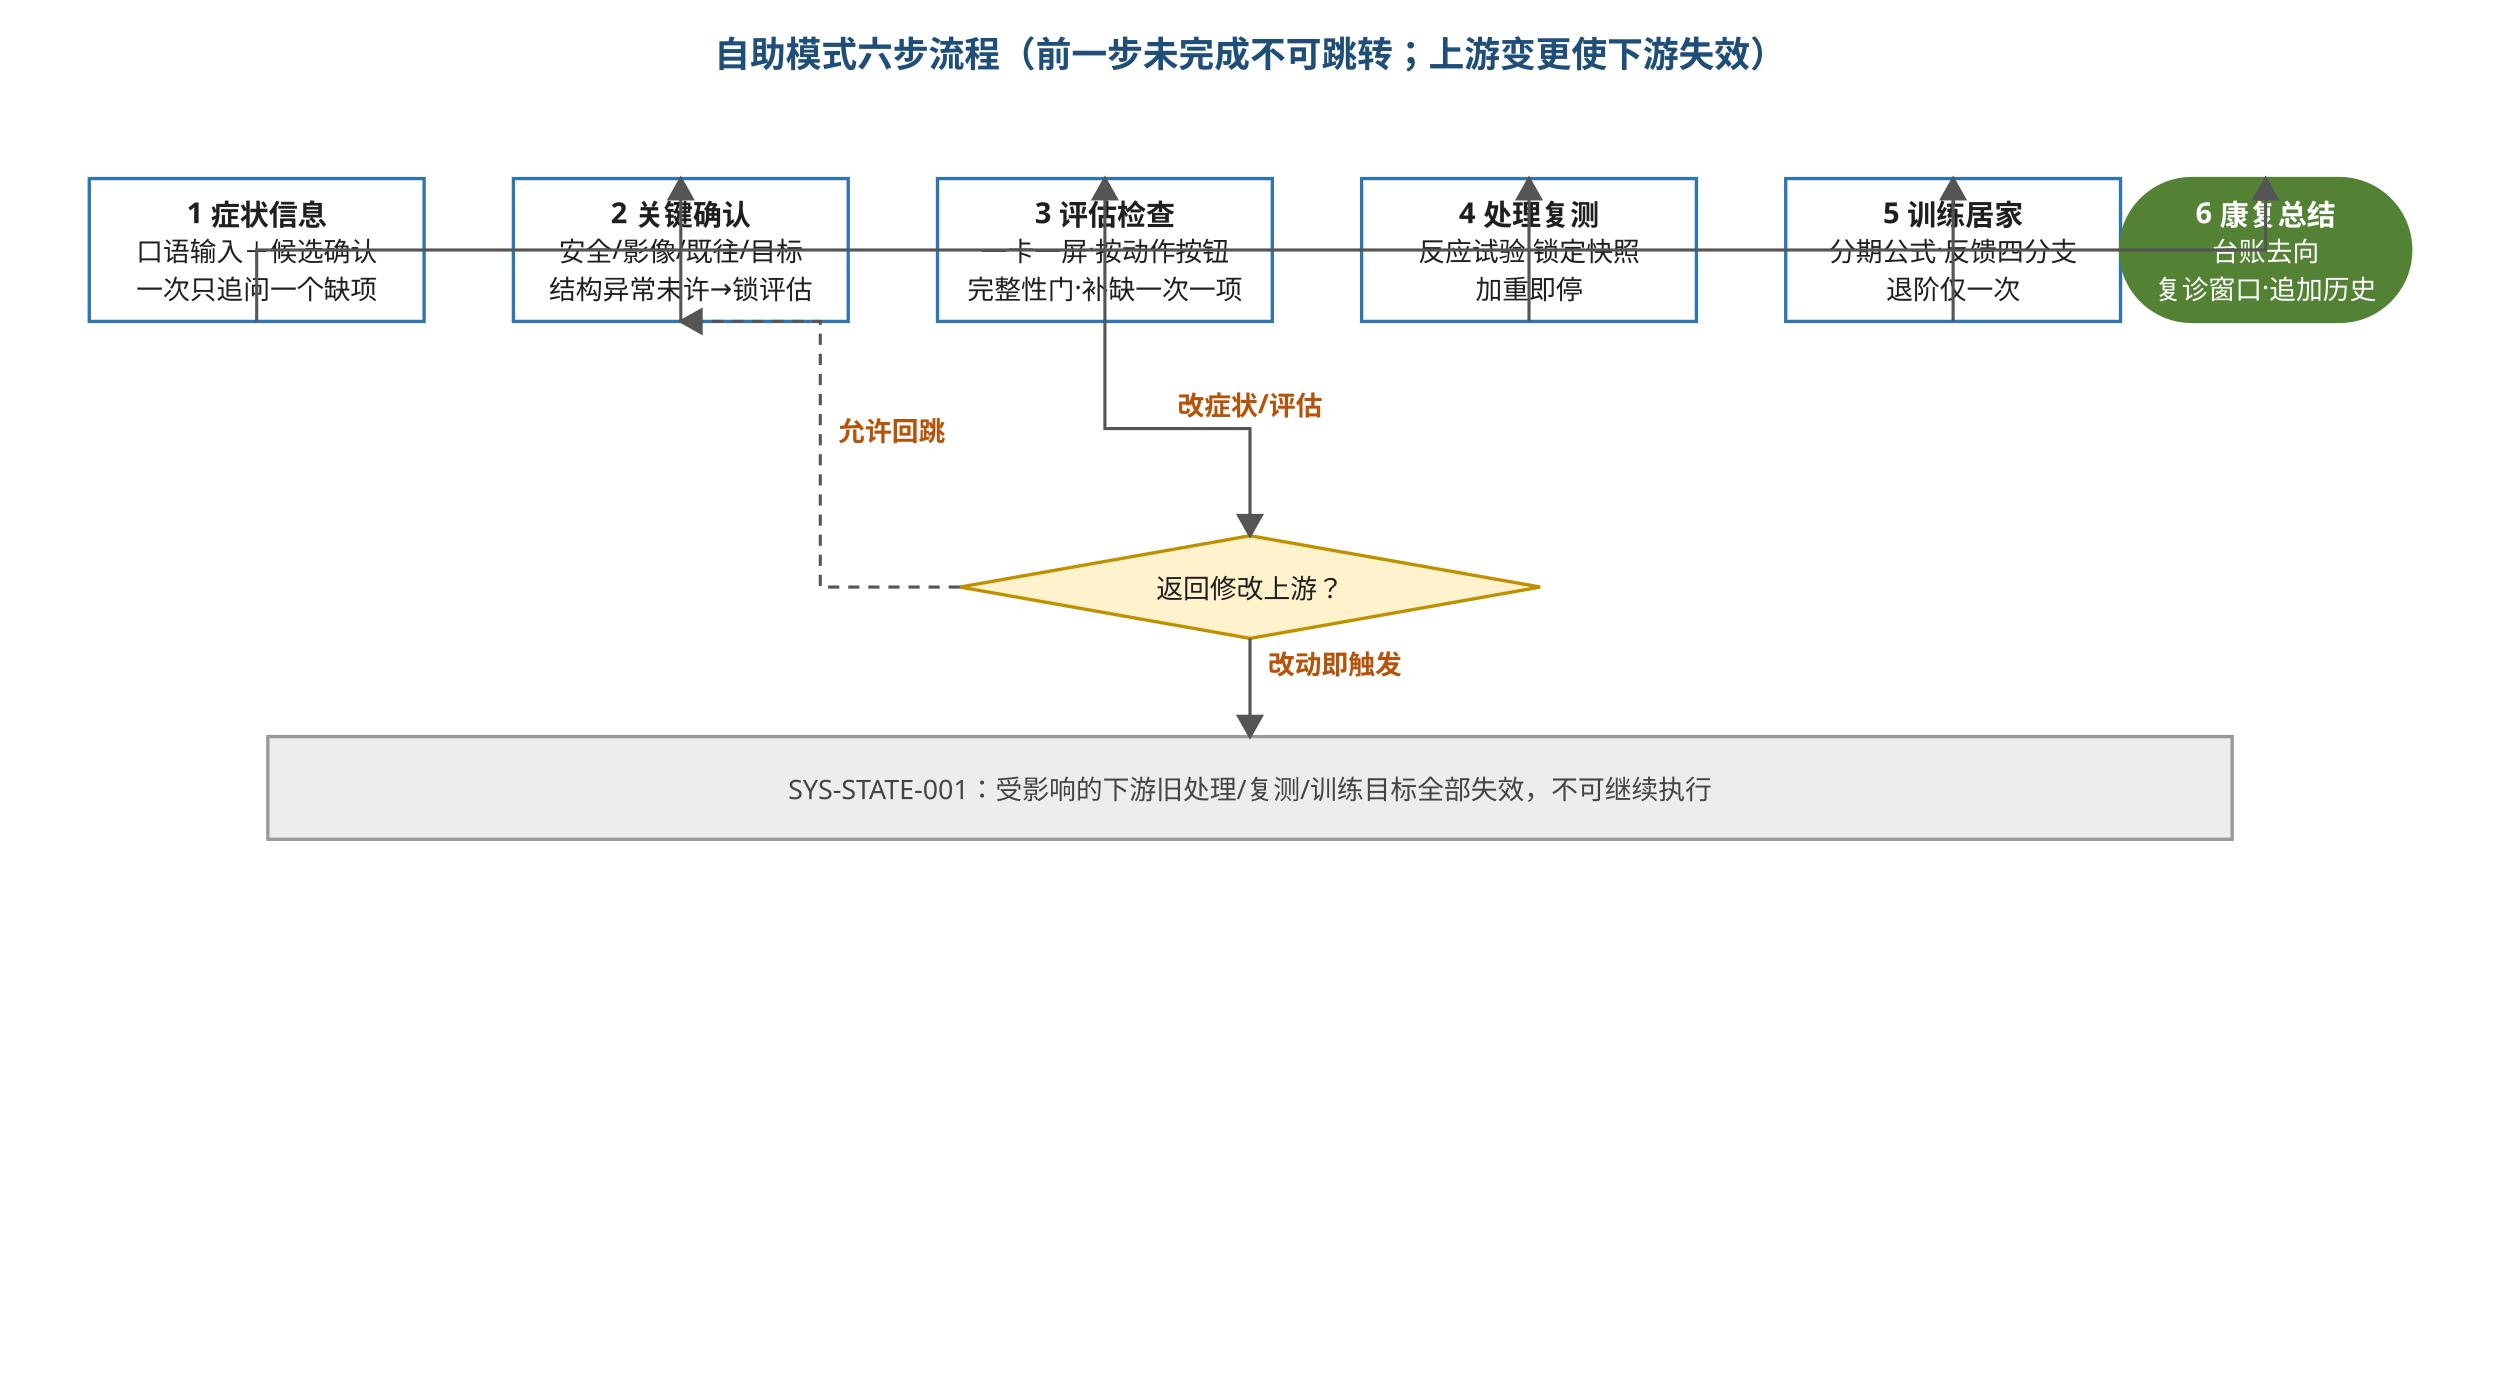
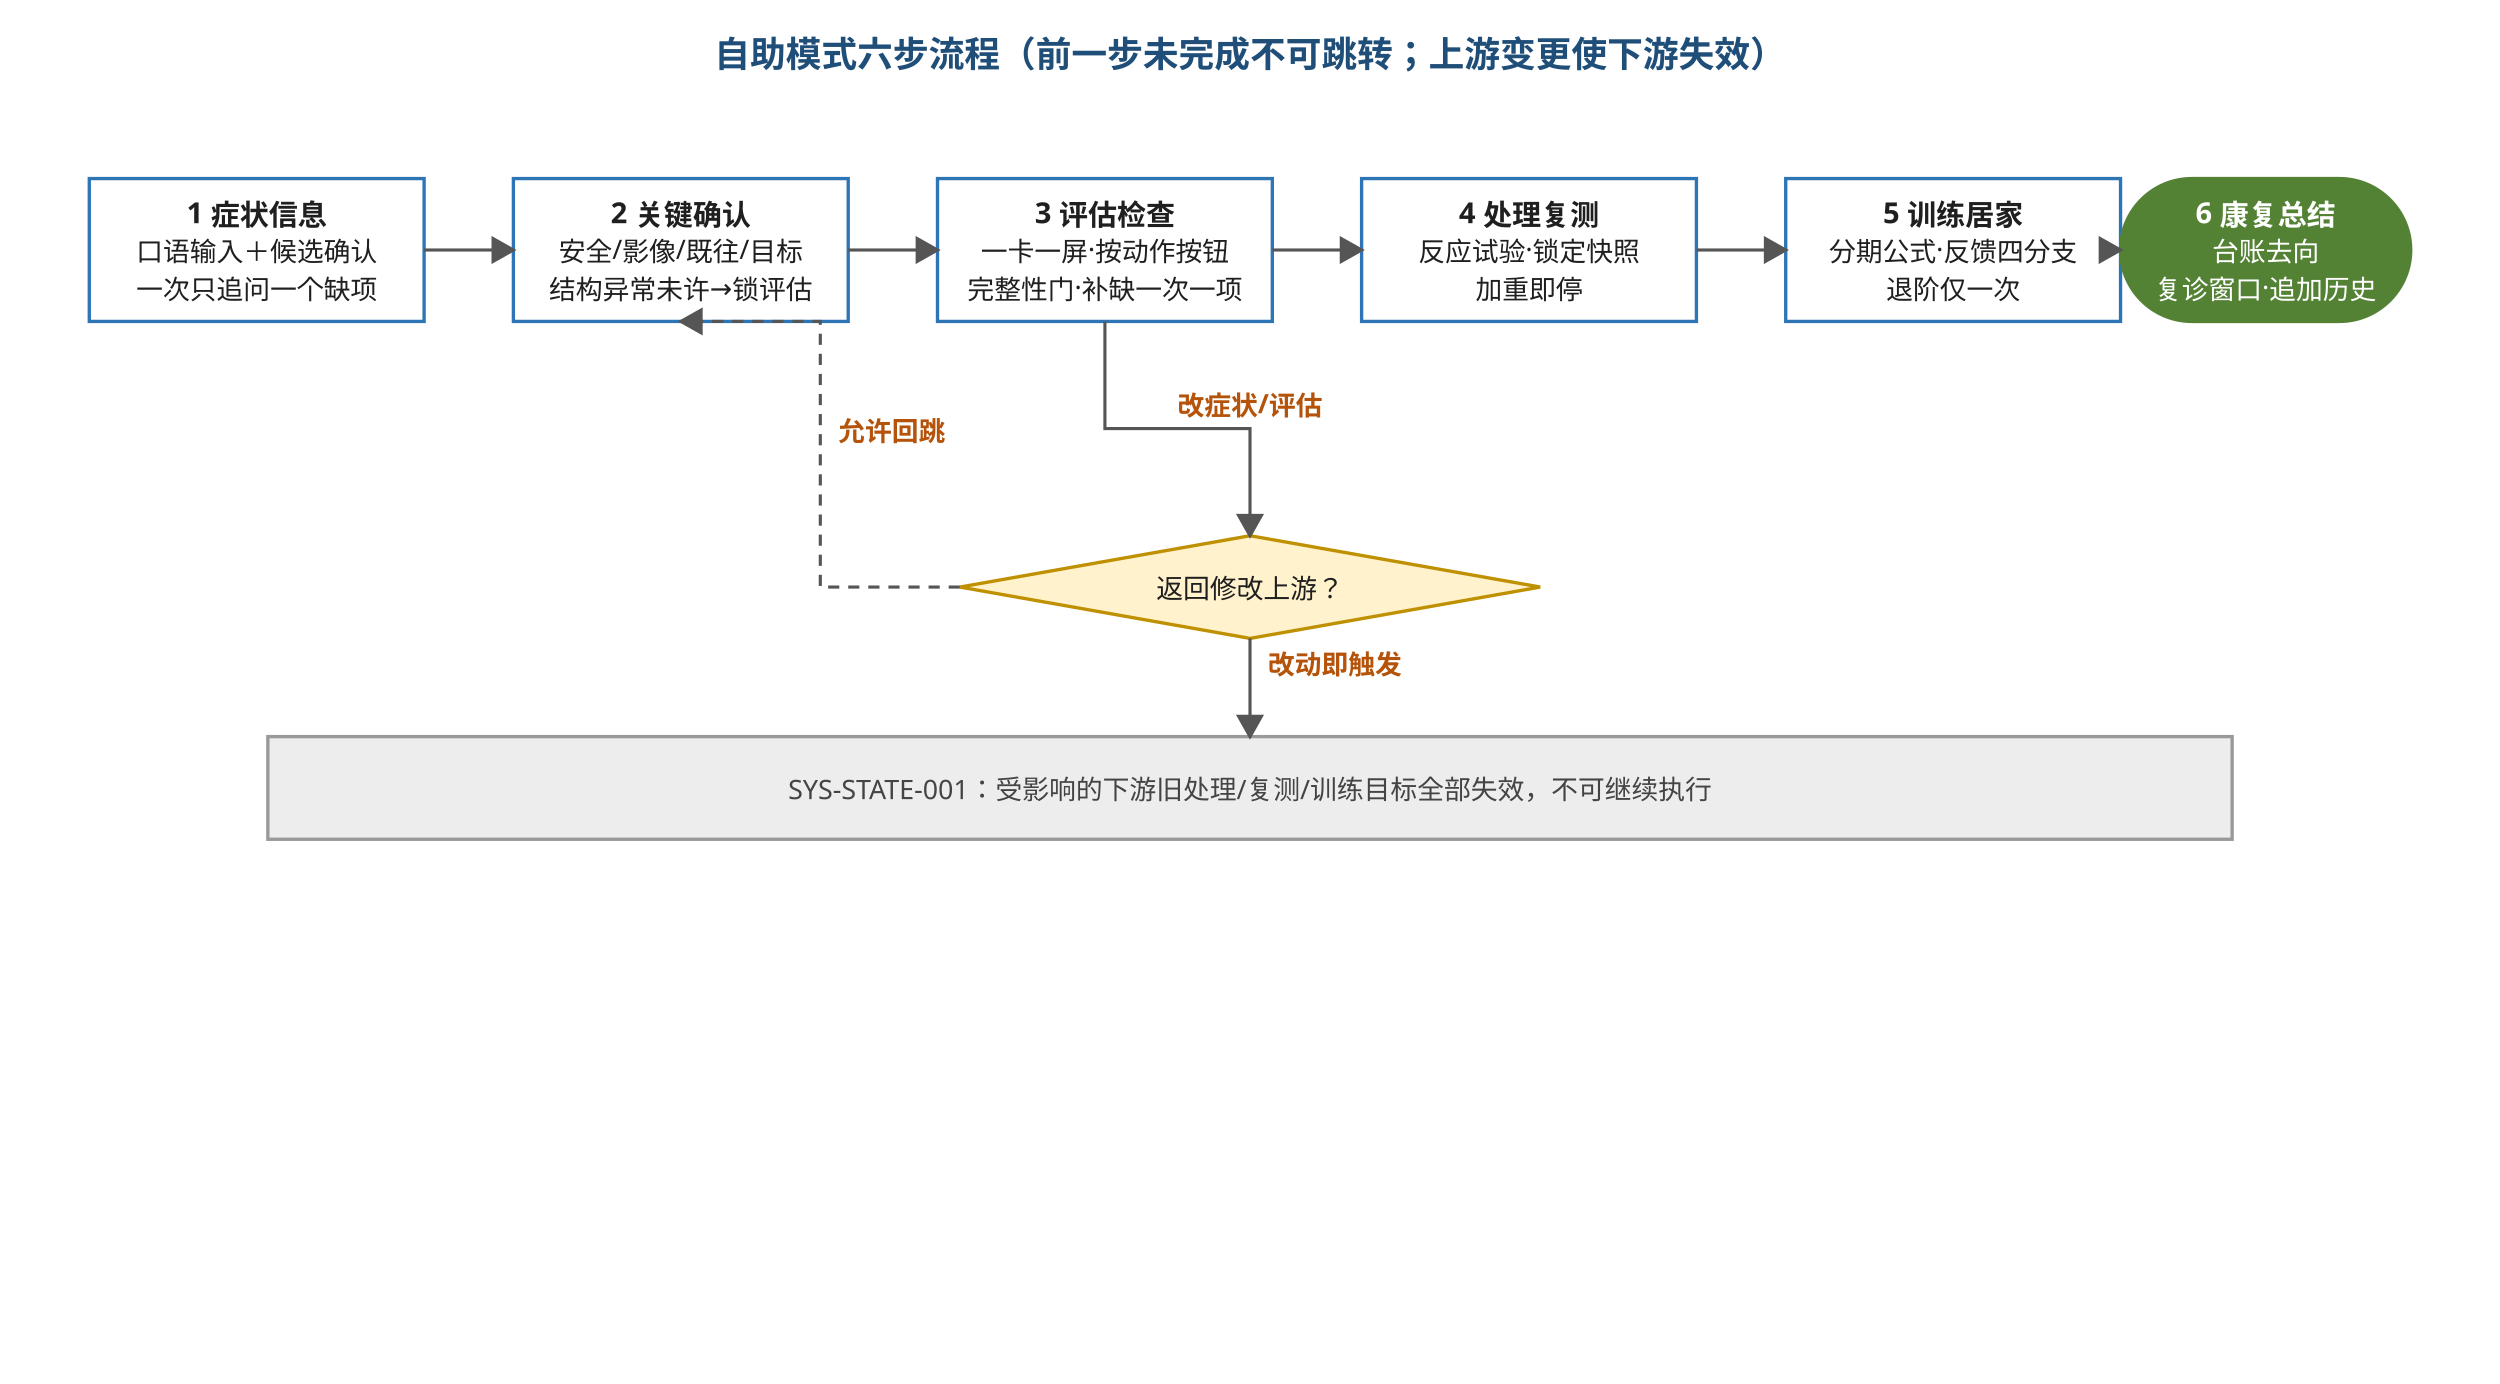
<svg xmlns="http://www.w3.org/2000/svg" width="1120" height="620" viewBox="0 0 1120 620">
  <defs>
    <marker id="arr" markerWidth="9" markerHeight="9" refX="7" refY="4.5" orient="auto">
      <path d="M0,0 L8,4.5 L0,9 Z" fill="#555" />
    </marker>
  </defs>
  <rect width="100%" height="100%" fill="white" />
  <path d="M 40 80 H 190 V 144 H 40 Z" fill="#FFFFFF" stroke="#2E75B6" stroke-width="1.5" />
  <text x="115" y="100" text-anchor="middle" font-family="Microsoft YaHei" font-size="13" font-weight="bold" fill="#1F1F1F">1 症状信息</text>
  <text x="115" y="117" text-anchor="middle" font-family="Microsoft YaHei" font-size="12" font-weight="normal" fill="#1F1F1F">口语输入＋候选确认</text>
  <text x="115" y="134" text-anchor="middle" font-family="Microsoft YaHei" font-size="12" font-weight="normal" fill="#1F1F1F">一次只追问一个缺项</text>
  <path d="M 230 80 H 380 V 144 H 230 Z" fill="#FFFFFF" stroke="#2E75B6" stroke-width="1.5" />
  <text x="305" y="100" text-anchor="middle" font-family="Microsoft YaHei" font-size="13" font-weight="bold" fill="#1F1F1F">2 关键确认</text>
  <text x="305" y="117" text-anchor="middle" font-family="Microsoft YaHei" font-size="12" font-weight="normal" fill="#1F1F1F">安全/影像/既往/目标</text>
  <text x="305" y="134" text-anchor="middle" font-family="Microsoft YaHei" font-size="12" font-weight="normal" fill="#1F1F1F">结构异常未许→锁评估</text>
  <path d="M 420 80 H 570 V 144 H 420 Z" fill="#FFFFFF" stroke="#2E75B6" stroke-width="1.5" />
  <text x="495" y="100" text-anchor="middle" font-family="Microsoft YaHei" font-size="13" font-weight="bold" fill="#1F1F1F">3 评估检查</text>
  <text x="495" y="117" text-anchor="middle" font-family="Microsoft YaHei" font-size="12" font-weight="normal" fill="#1F1F1F">一卡一屏·按动作按钮</text>
  <text x="495" y="134" text-anchor="middle" font-family="Microsoft YaHei" font-size="12" font-weight="normal" fill="#1F1F1F">完整性门·补缺一次一项</text>
  <path d="M 610 80 H 760 V 144 H 610 Z" fill="#FFFFFF" stroke="#2E75B6" stroke-width="1.5" />
  <text x="685" y="100" text-anchor="middle" font-family="Microsoft YaHei" font-size="13" font-weight="bold" fill="#1F1F1F">4 处理复测</text>
  <text x="685" y="117" text-anchor="middle" font-family="Microsoft YaHei" font-size="12" font-weight="normal" fill="#1F1F1F">反应试验·锁定快照</text>
  <text x="685" y="134" text-anchor="middle" font-family="Microsoft YaHei" font-size="12" font-weight="normal" fill="#1F1F1F">加重即停</text>
  <path d="M 800 80 H 950 V 144 H 800 Z" fill="#FFFFFF" stroke="#2E75B6" stroke-width="1.5" />
  <text x="875" y="100" text-anchor="middle" font-family="Microsoft YaHei" font-size="13" font-weight="bold" fill="#1F1F1F">5 训练居家</text>
  <text x="875" y="117" text-anchor="middle" font-family="Microsoft YaHei" font-size="12" font-weight="normal" fill="#1F1F1F">分期公式·反馈四分支</text>
  <text x="875" y="134" text-anchor="middle" font-family="Microsoft YaHei" font-size="12" font-weight="normal" fill="#1F1F1F">退阶仅一次</text>
  <path d="M 982 80 H 1048 A 32 32 0 0 1 1048 144 H 982 A 32 32 0 0 1 982 80 Z" fill="#548235" stroke="#548235" stroke-width="1.5" />
  <text x="1015" y="100" text-anchor="middle" font-family="Microsoft YaHei" font-size="13" font-weight="bold" fill="#FFFFFF">6 康复总结</text>
  <text x="1015" y="117" text-anchor="middle" font-family="Microsoft YaHei" font-size="12" font-weight="normal" fill="#FFFFFF">台账去向</text>
  <text x="1015" y="134" text-anchor="middle" font-family="Microsoft YaHei" font-size="12" font-weight="normal" fill="#FFFFFF">复诊窗口·追加历史</text>
  <path d="M 560 240 L 690 263 L 560 286 L 430 263 Z" fill="#FFF2CC" stroke="#BF9000" stroke-width="1.5" />
  <text x="560" y="268" text-anchor="middle" font-family="Microsoft YaHei" font-size="12" font-weight="normal" fill="#1F1F1F">返回修改上游？</text>
  <path d="M 120 330 H 1000 V 376 H 120 Z" fill="#EDEDED" stroke="#999999" stroke-width="1.5" />
  <text x="560" y="358" text-anchor="middle" font-family="Microsoft YaHei" font-size="12" font-weight="normal" fill="#444444">SYS-STATE-001：受影响的下游旧处理/复测/训练目标全部失效，不可继续执行</text>
-   <path d="M 115 144 L 115 112 L 305 112 L 305 80" fill="none" stroke="#555" stroke-width="1.4" marker-end="url(#arr)" />
-   <path d="M 305 144 L 305 112 L 495 112 L 495 80" fill="none" stroke="#555" stroke-width="1.4" marker-end="url(#arr)" />
-   <path d="M 495 144 L 495 112 L 685 112 L 685 80" fill="none" stroke="#555" stroke-width="1.4" marker-end="url(#arr)" />
-   <path d="M 685 144 L 685 112 L 875 112 L 875 80" fill="none" stroke="#555" stroke-width="1.4" marker-end="url(#arr)" />
-   <path d="M 875 144 L 875 112 L 1015 112 L 1015 80" fill="none" stroke="#555" stroke-width="1.4" marker-end="url(#arr)" />
+   <path d="M 190 112 L 210 112 L 210 112 L 230 112" fill="none" stroke="#555" stroke-width="1.4" marker-end="url(#arr)" />
+   <path d="M 380 112 L 400 112 L 400 112 L 420 112" fill="none" stroke="#555" stroke-width="1.4" marker-end="url(#arr)" />
+   <path d="M 570 112 L 590 112 L 590 112 L 610 112" fill="none" stroke="#555" stroke-width="1.4" marker-end="url(#arr)" />
+   <path d="M 760 112 L 780 112 L 780 112 L 800 112" fill="none" stroke="#555" stroke-width="1.4" marker-end="url(#arr)" />
+   <path d="M 950 112 L 950 112 L 950 112 L 950 112" fill="none" stroke="#555" stroke-width="1.4" marker-end="url(#arr)" />
  <path d="M 495 144 L 495 192 L 560 192 L 560 240" fill="none" stroke="#555" stroke-width="1.4" marker-end="url(#arr)" />
  <text x="527.5" y="186" font-family="Microsoft YaHei" font-size="12" font-weight="bold" fill="#B45309">改症状/评估</text>
  <path d="M 430 263 L 367.5 263 L 367.5 144 L 305 144" fill="none" stroke="#555" stroke-width="1.4" stroke-dasharray="5,4" marker-end="url(#arr)" />
  <text x="375.5" y="197.5" font-family="Microsoft YaHei" font-size="12" font-weight="bold" fill="#B45309">允许回跳</text>
  <path d="M 560 286 L 560 330" fill="none" stroke="#555" stroke-width="1.4" marker-end="url(#arr)" />
  <text x="568" y="302" font-family="Microsoft YaHei" font-size="12" font-weight="bold" fill="#B45309">改动即触发</text>
  <text x="560" y="30" text-anchor="middle" font-family="Microsoft YaHei" font-size="16" font-weight="bold" fill="#1F4E79">自助模式六步流程（前一步未完成不可跳转；上游变更使下游失效）</text>
</svg>
